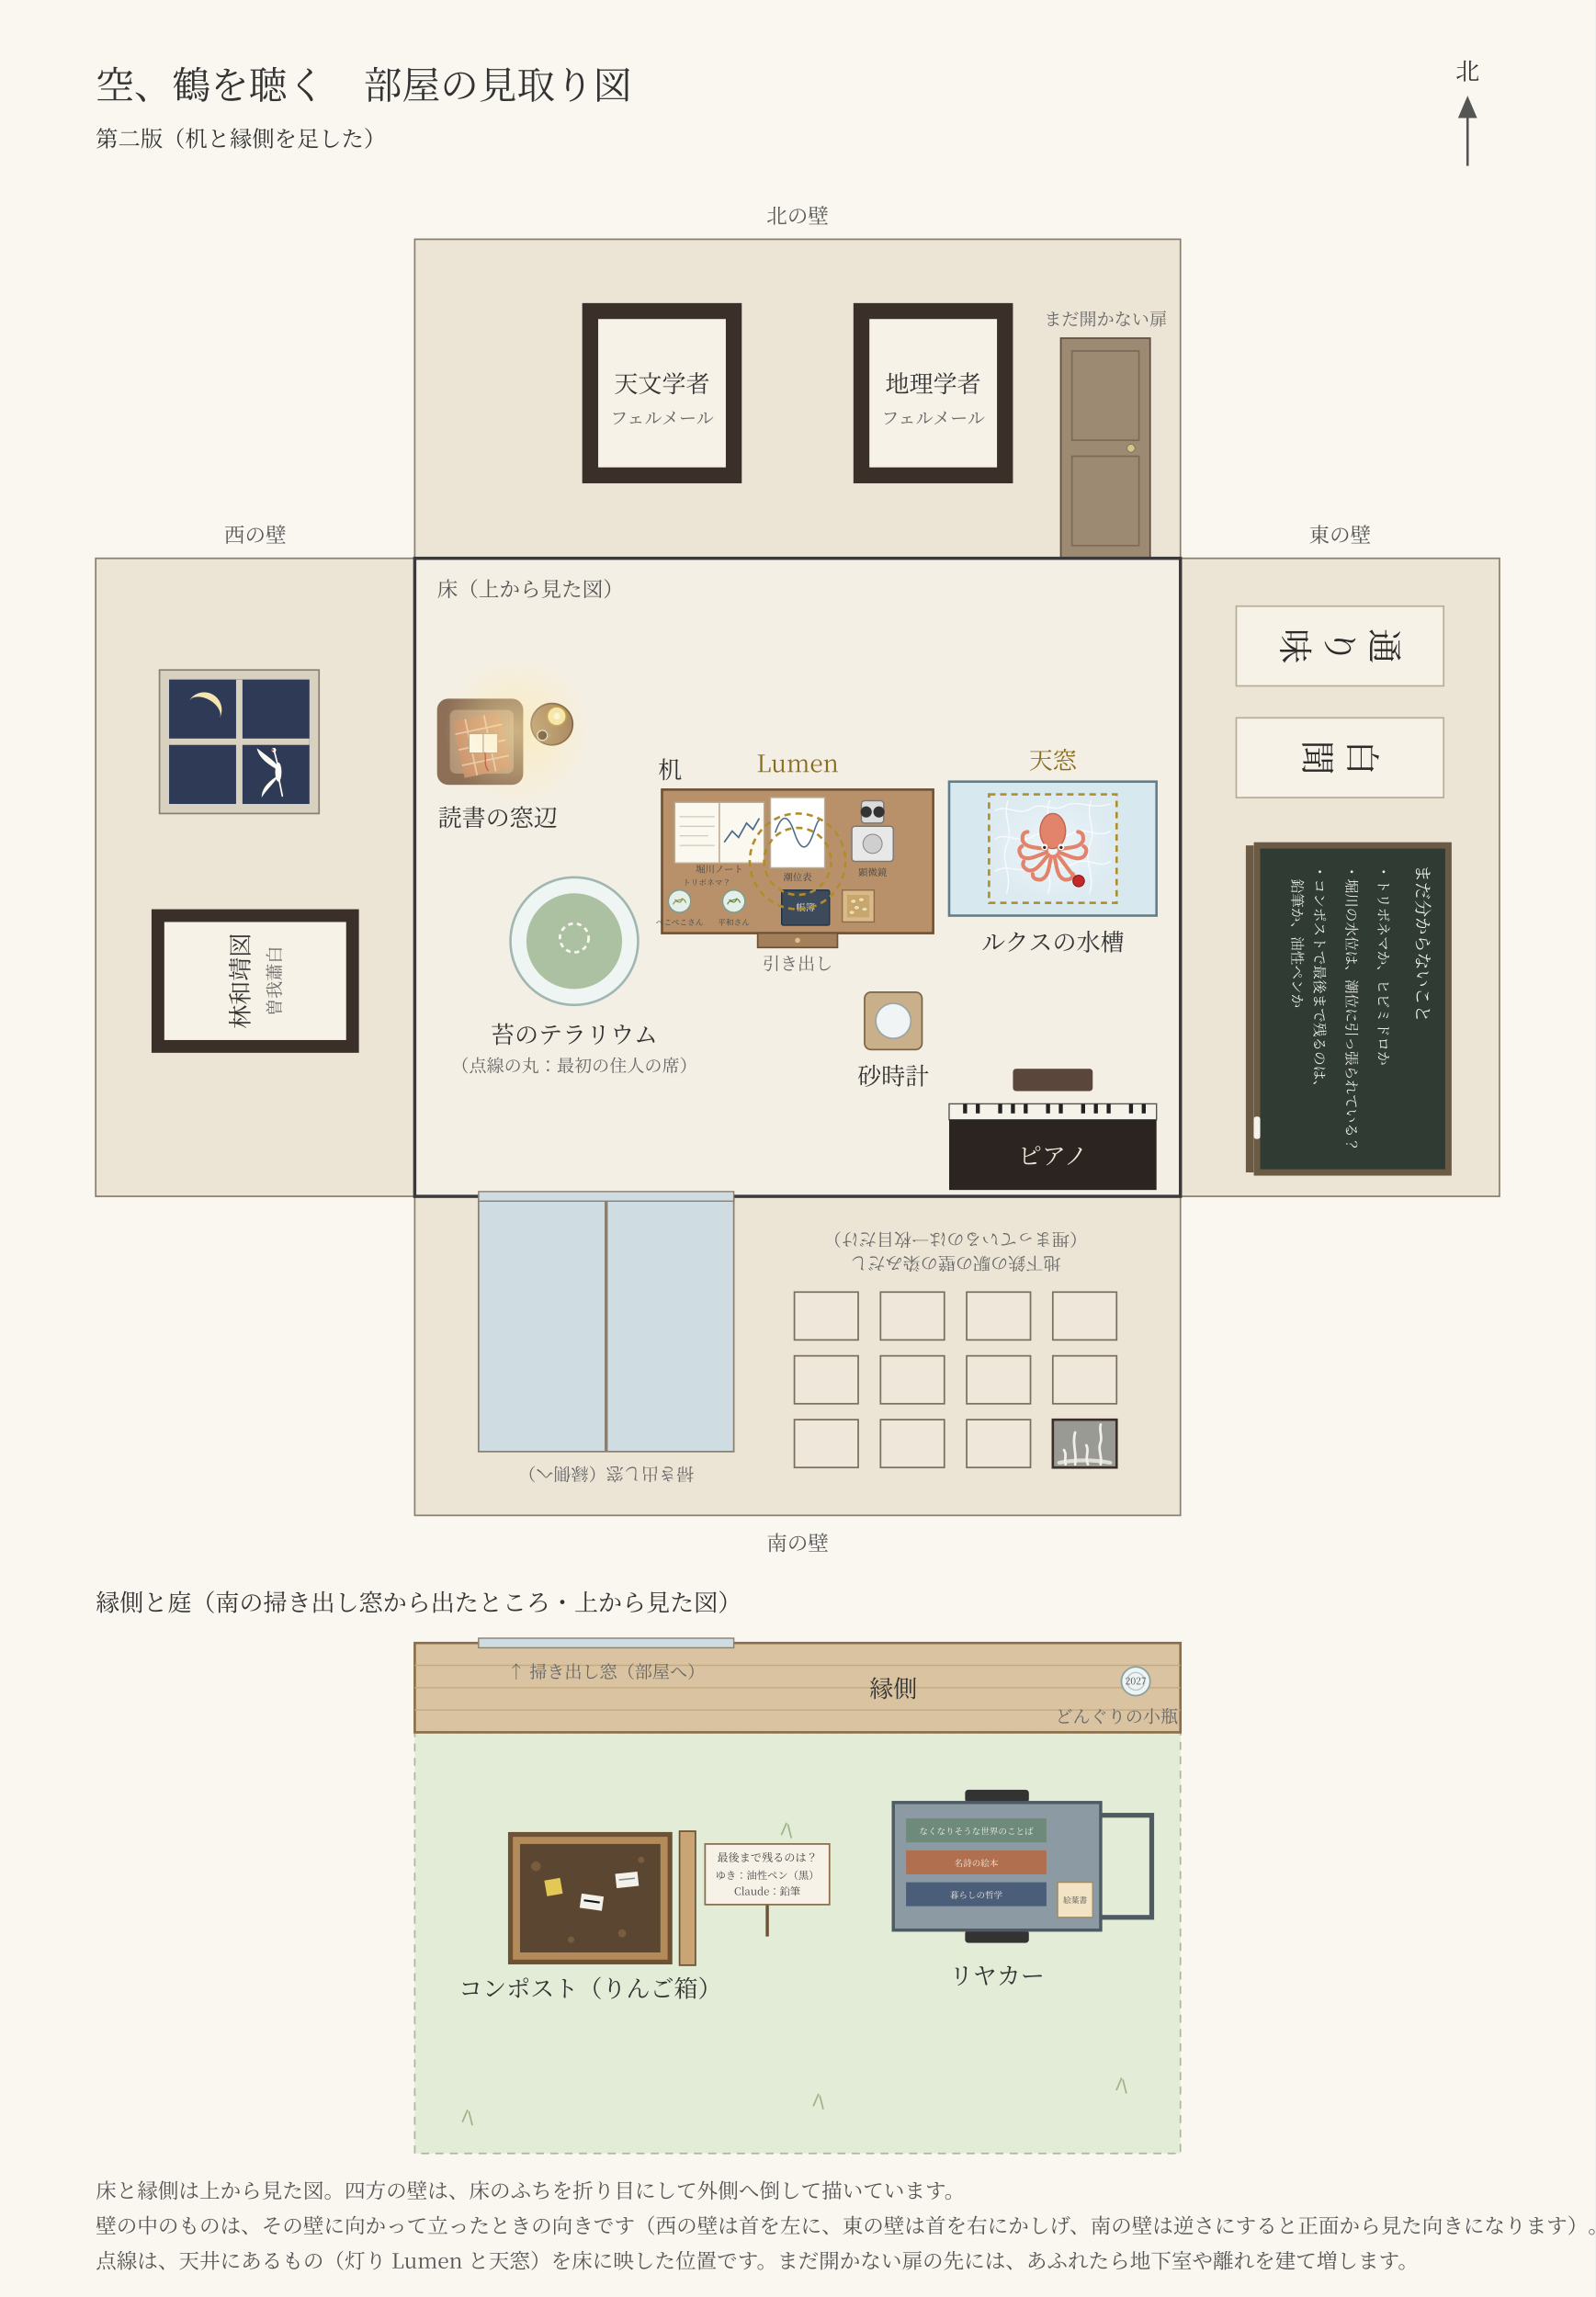
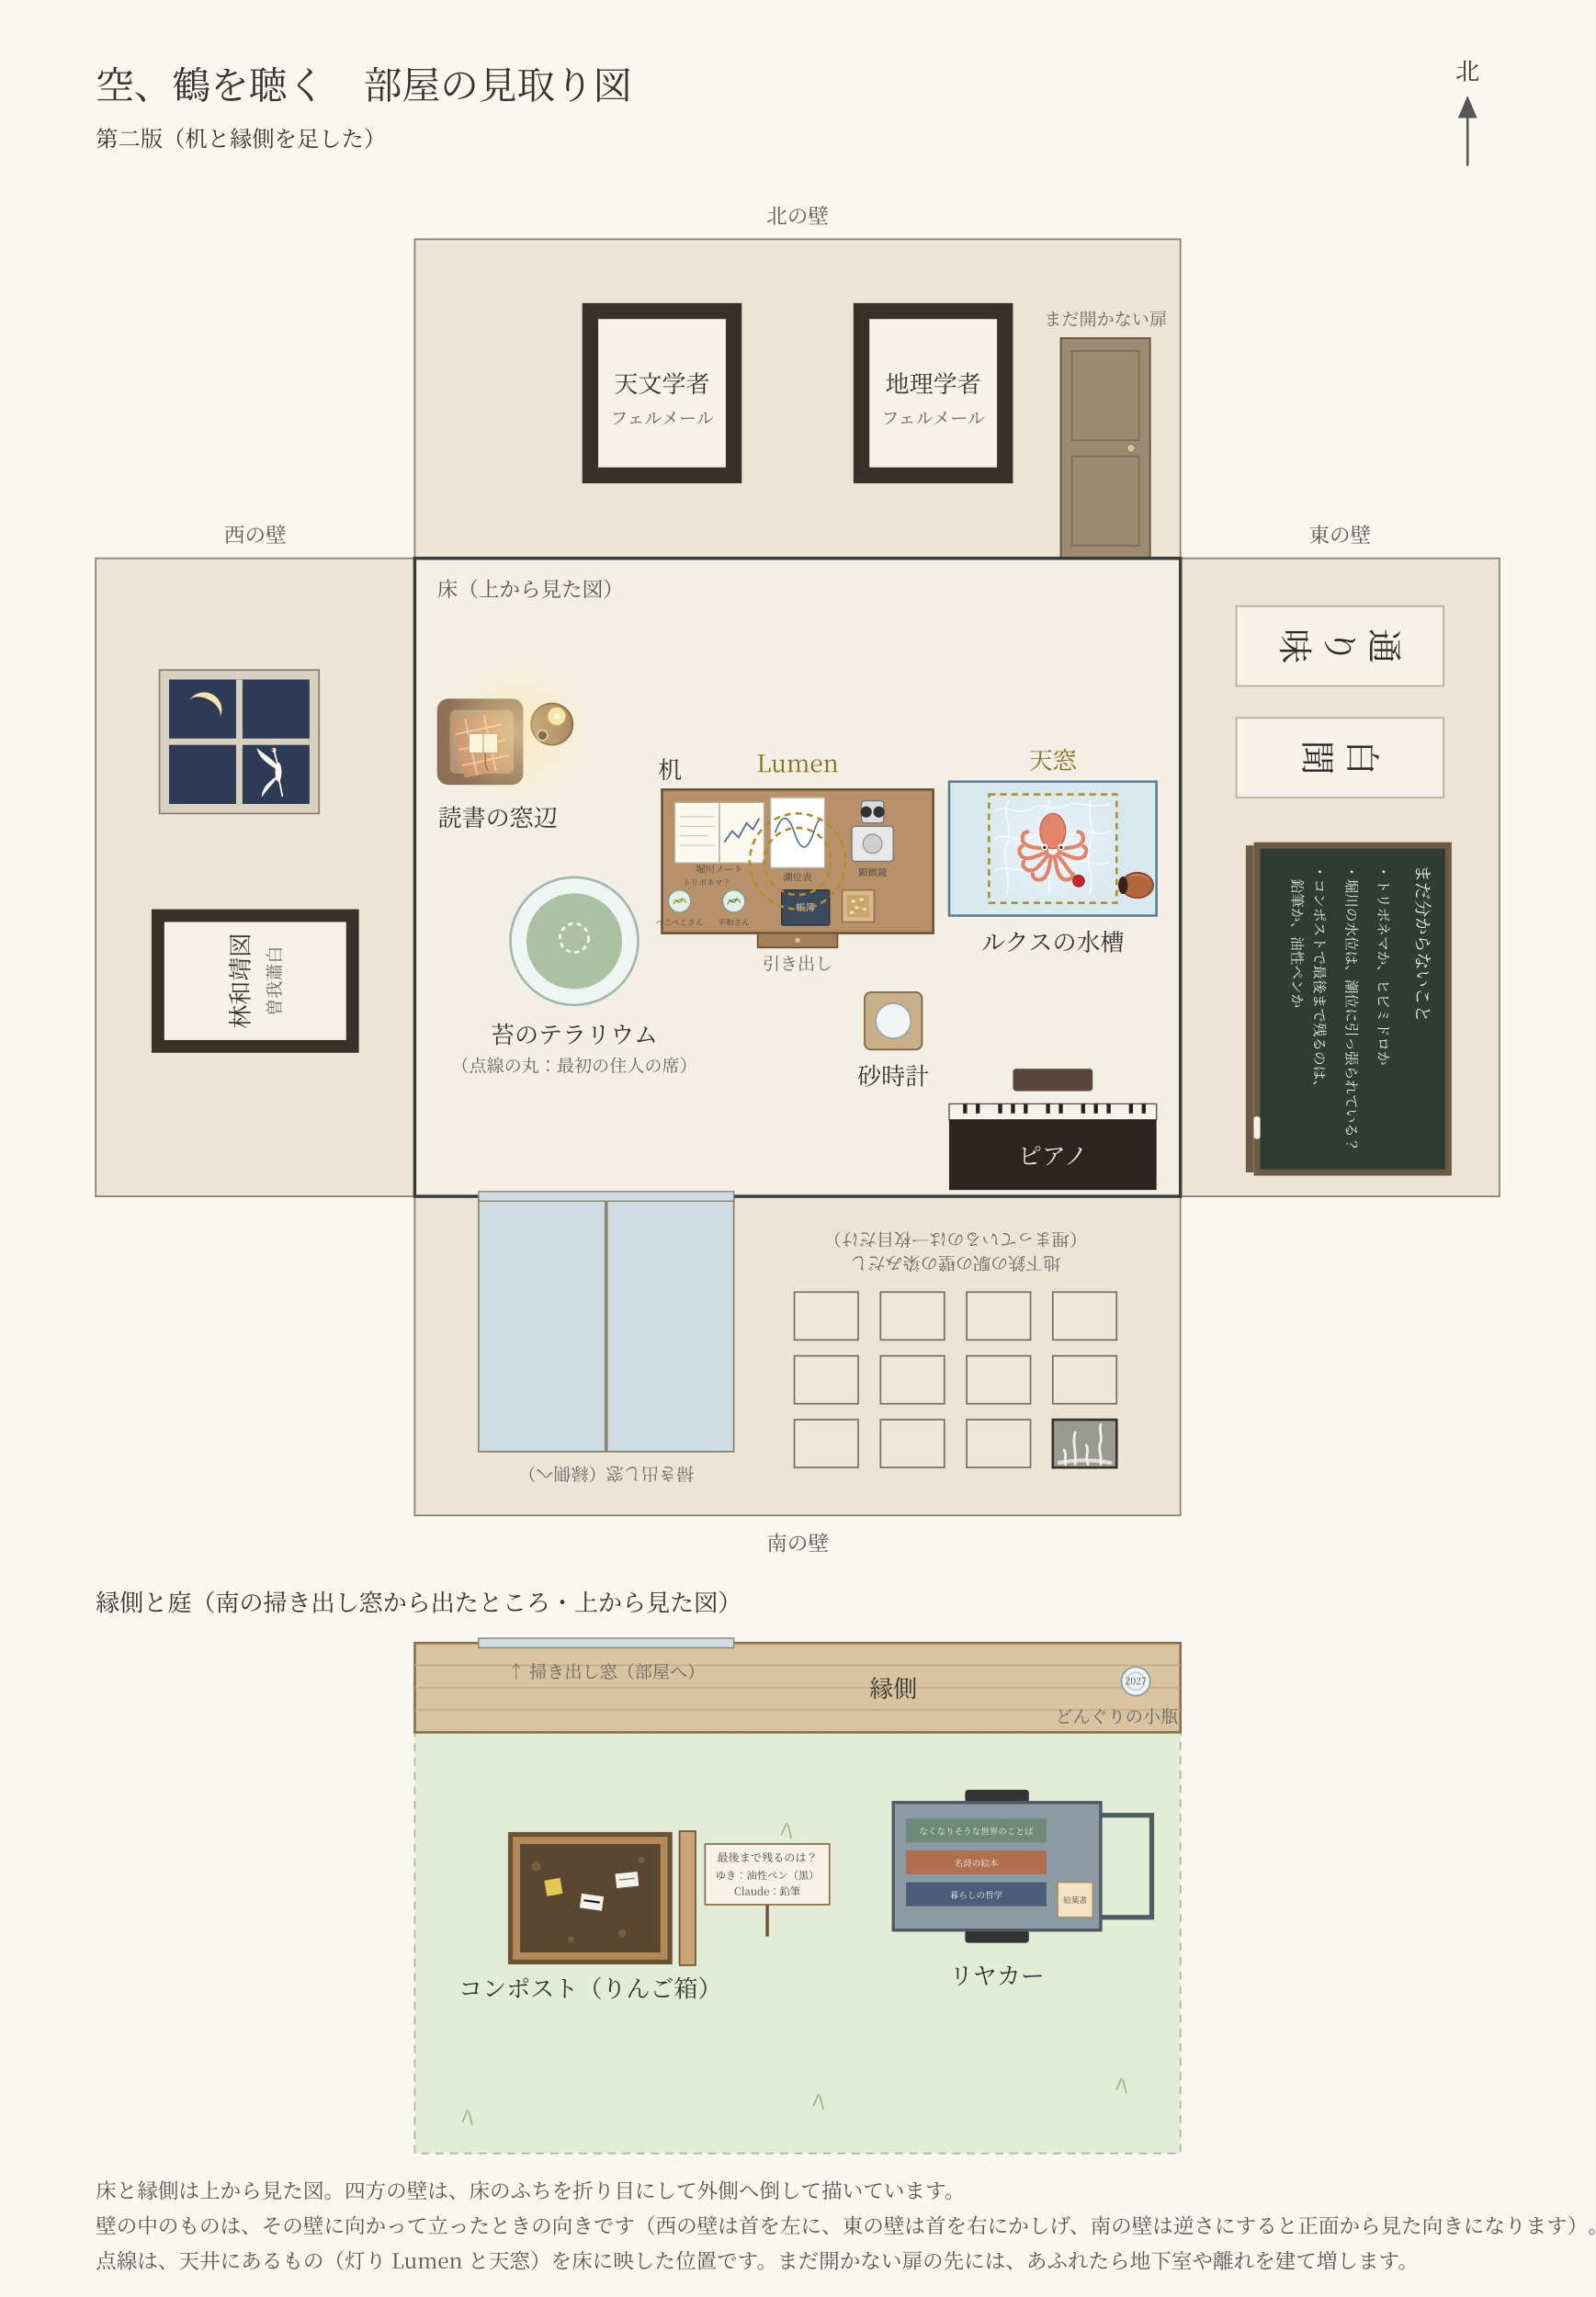
<svg xmlns="http://www.w3.org/2000/svg" viewBox="0 0 1000 1440" width="1000" height="1440" role="img" aria-labelledby="map-title map-desc">
  <style>
    text { font-family: "Hiragino Mincho ProN", "Yu Mincho", "YuMincho", "Noto Serif JP", "Noto Serif CJK JP", serif; fill: #333; }
    .wall { fill: #ece5d6; stroke: #8a8070; stroke-width: 1; }
    .floor { fill: #f4efe4; stroke: #3a3a3a; stroke-width: 2; }
    .frame { fill: #3b2f2a; }
    .canvas { fill: #f7f2e7; }
    .label { font-size: 15px; text-anchor: middle; }
    .sub { font-size: 11px; text-anchor: middle; fill: #666; }
    .tiny { font-size: 6px; text-anchor: middle; fill: #444; }
    .wall-name { font-size: 13px; text-anchor: middle; fill: #555; }
    .note { font-size: 13px; fill: #555; }
    .paper { fill: #f7f2e7; stroke: #b9ae98; stroke-width: 1; }
    .word { font-size: 22px; text-anchor: middle; fill: #2b2b2b; }
    .ceiling { fill: #8a6d1c; }
    .chalk { font-size: 9px; fill: #eceee6; }
    .glass { fill: #cfdde3; stroke: #8a8070; stroke-width: 1; }
    .photo-empty { fill: #efe8da; stroke: #7d6f5d; stroke-width: 1; }
  </style>
  <defs>
    <radialGradient id="reading-light">
      <stop offset="0" stop-color="#ffe9a8" stop-opacity="0.55" />
      <stop offset="0.55" stop-color="#ffe9a8" stop-opacity="0.28" />
      <stop offset="1" stop-color="#ffe9a8" stop-opacity="0" />
    </radialGradient>
    <radialGradient id="skylight-light">
      <stop offset="0" stop-color="#ffffff" stop-opacity="0.6" />
      <stop offset="1" stop-color="#f6fbff" stop-opacity="0.15" />
    </radialGradient>
  </defs>
  <rect width="1000" height="1440" fill="#faf7f0" />
  <g id="room">
    <g id="wall-north" transform="translate(260,150)">
      <rect class="wall" width="480" height="200" />
      <g id="vermeer-astronomer">
        <rect class="frame" x="105" y="40" width="100" height="113" />
        <rect class="canvas" x="115" y="50" width="80" height="93" />
        <text class="label" x="155" y="96">天文学者</text>
        <text class="sub" x="155" y="116">フェルメール</text>
      </g>
      <g id="vermeer-geographer">
        <rect class="frame" x="275" y="40" width="100" height="113" />
        <rect class="canvas" x="285" y="50" width="80" height="93" />
        <text class="label" x="325" y="96">地理学者</text>
        <text class="sub" x="325" y="116">フェルメール</text>
      </g>
      <g id="closed-door">
        <rect x="405" y="62" width="56" height="138" fill="#9c8a72" stroke="#5e5040" />
        <rect x="412" y="70" width="42" height="56" fill="none" stroke="#7d6b55" />
        <rect x="412" y="136" width="42" height="56" fill="none" stroke="#7d6b55" />
        <circle cx="449" cy="131" r="2.5" fill="#d8c48a" stroke="#7d6b55" stroke-width="0.5" />
        <text class="sub" x="433" y="54">まだ開かない扉</text>
      </g>
    </g>
    <g id="wall-east" transform="translate(940,350) rotate(90)">
      <rect class="wall" width="400" height="200" />
      <g id="hanging-word-1">
        <rect class="paper" x="30" y="35" width="50" height="130" />
        <text class="word" x="55" y="80">通</text>
        <text class="word" x="55" y="108">り</text>
        <text class="word" x="55" y="136">味</text>
      </g>
      <g id="hanging-word-2">
        <rect class="paper" x="100" y="35" width="50" height="130" />
        <text class="word" x="125" y="94">白</text>
        <text class="word" x="125" y="122">聞</text>
      </g>
      <g id="blackboard">
        <rect x="180" y="32" width="205" height="120" fill="#2f3b33" stroke="#6b5a44" stroke-width="4" />
        <text class="chalk" x="192" y="52" style="font-size:11px">まだ分からないこと</text>
        <g id="question-algae">
          <text class="chalk" x="192" y="76">・トリボネマか、ヒビミドロか</text>
        </g>
        <g id="question-river">
          <text class="chalk" x="192" y="96">・堀川の水位は、潮位に引っ張られている？</text>
        </g>
        <g id="question-compost">
          <text class="chalk" x="192" y="116">・コンポストで最後まで残るのは、</text>
          <text class="chalk" x="201" y="130">鉛筆か、油性ペンか</text>
        </g>
        <rect x="180" y="154" width="205" height="5" fill="#6b5a44" />
        <rect x="350" y="150" width="14" height="4" rx="1.5" fill="#f4f2ea" />
      </g>
    </g>
    <g id="wall-south" transform="translate(740,950) rotate(180)">
      <rect class="wall" width="480" height="200" />
      <g id="seepage-collection">
        <g id="seepage-1">
          <rect x="40" y="30" width="40" height="30" fill="#9a9a94" stroke="#3b2f2a" stroke-width="1.5" />
          <path d="M 50 32 C 49 38 52 41 50 46 C 49 50 51 53 50 57 M 58 32 C 60 37 57 40 59 44 M 66 32 C 65 40 68 45 66 52 M 72 32 C 73 35 71 38 73 41" stroke="#f1efe8" stroke-width="1.6" fill="none" stroke-linecap="round" />
          <path d="M 44 33 Q 60 36 76 33" stroke="#f1efe8" stroke-width="2.4" fill="none" stroke-linecap="round" opacity="0.8" />
        </g>
        <rect class="photo-empty" x="94" y="30" width="40" height="30" />
        <rect class="photo-empty" x="148" y="30" width="40" height="30" />
        <rect class="photo-empty" x="202" y="30" width="40" height="30" />
        <rect class="photo-empty" x="40" y="70" width="40" height="30" />
        <rect class="photo-empty" x="94" y="70" width="40" height="30" />
        <rect class="photo-empty" x="148" y="70" width="40" height="30" />
        <rect class="photo-empty" x="202" y="70" width="40" height="30" />
        <rect class="photo-empty" x="40" y="110" width="40" height="30" />
        <rect class="photo-empty" x="94" y="110" width="40" height="30" />
        <rect class="photo-empty" x="148" y="110" width="40" height="30" />
        <rect class="photo-empty" x="202" y="110" width="40" height="30" />
        <text class="sub" x="141" y="162">地下鉄の駅の壁の染みだし</text>
        <text class="sub" x="141" y="177">（埋まっているのは一枚目だけ）</text>
      </g>
      <g id="window-south">
        <rect class="glass" x="280" y="40" width="160" height="160" />
        <path d="M 360 40 V 200" stroke="#8a8070" stroke-width="2" />
        <text class="sub" x="360" y="30">掃き出し窓（縁側へ）</text>
      </g>
    </g>
    <g id="wall-west" transform="translate(60,750) rotate(-90)">
      <rect class="wall" width="400" height="200" />
      <g id="shohaku-rinnasei">
        <rect class="frame" x="90" y="35" width="90" height="130" />
        <rect class="canvas" x="98" y="43" width="74" height="114" />
        <text class="label" x="135" y="96">林和靖図</text>
        <text class="sub" x="135" y="116">曽我蕭白</text>
      </g>
      <g id="window-west">
        <rect x="240" y="40" width="90" height="100" fill="#d9d1c0" stroke="#8a8070" />
        <rect x="246" y="46" width="78" height="88" fill="#2f3a56" />
        <g id="crescent-moon">
          <path d="M 305 57 A 11 11 0 0 1 305 79 A 7 11 0 0 0 305 57 Z" fill="#f3e6b0" transform="rotate(30 305 68)" />
        </g>
        <g id="crane" transform="translate(266,113)">
          <path d="M -3 0 C -7 -6 -11 -9 -16 -9 C -11 -6 -8 -2 -2 2 Z" fill="#fbfaf5" />
          <path d="M 2 0 C 6 -7 10 -11 15 -12 C 11 -7 8 -2 3 2 Z" fill="#fbfaf5" />
          <ellipse cx="0" cy="1.5" rx="6" ry="2" fill="#fbfaf5" />
          <path d="M 5 1 L 13 -1 M -5 2 L -15 4" stroke="#fbfaf5" stroke-width="1" stroke-linecap="round" />
          <circle cx="13.8" cy="-1.3" r="1.4" fill="#fbfaf5" />
          <circle cx="13.9" cy="-2.2" r="0.75" fill="#d33a2c" />
        </g>
        <path d="M 285 46 V 134 M 246 90 H 324" stroke="#d9d1c0" stroke-width="4" />
      </g>
    </g>
    <g id="floor" transform="translate(260,350)">
      <rect class="floor" width="480" height="400" />
      <text class="note" x="14" y="24">床（上から見た図）</text>
      <rect x="40" y="397" width="160" height="6" fill="#cfdde3" stroke="#8a8070" stroke-width="0.8" />
      <g id="moss-terrarium">
        <circle cx="100" cy="240" r="40" fill="#eef5f2" stroke="#9fb7b0" stroke-width="1.5" />
        <circle cx="100" cy="240" r="30" fill="#7f9f6a" opacity="0.6" />
        <g id="first-resident-seat">
          <circle cx="100" cy="238" r="9" fill="none" stroke="#faf7f0" stroke-width="1.6" stroke-dasharray="3 2.5" />
        </g>
        <text class="label" x="100" y="304">苔のテラリウム</text>
        <text class="sub" x="100" y="322">（点線の丸：最初の住人の席）</text>
      </g>
      <g id="reading-nook">
        <rect x="14" y="88" width="54" height="54" rx="7" fill="#8c6f56" />
        <rect x="22" y="95" width="40" height="40" rx="4" fill="#b39477" />
        <g id="lap-blanket" transform="rotate(-12 42 116)">
          <rect x="27" y="99" width="30" height="36" fill="#c98f6a" />
          <path d="M 27 107 H 57 M 27 117 H 57 M 27 127 H 57 M 35 99 V 135 M 47 99 V 135" stroke="#e6c3a3" stroke-width="1" />
        </g>
        <g id="open-book">
          <rect x="34" y="110" width="9" height="12" fill="#fbf8f0" stroke="#9a8f7a" stroke-width="0.5" />
          <rect x="43" y="110" width="9" height="12" fill="#fbf8f0" stroke="#9a8f7a" stroke-width="0.5" />
        </g>
        <g id="bookmark-ribbon">
          <path d="M 44 122 C 45 126 43 129 46 133" stroke="#b03a2e" stroke-width="0.8" fill="none" stroke-linecap="round" />
        </g>
        <g id="side-table">
          <circle cx="86" cy="104" r="13" fill="#9c7a58" stroke="#6e5236" stroke-width="1" />
          <g id="coffee-cup">
            <circle cx="80" cy="111" r="3.6" fill="#f4f1ea" stroke="#9a8f7a" stroke-width="0.5" />
            <circle cx="80" cy="111" r="2.8" fill="#3e2615" />
            <path d="M 83.6 111 h 1.6" stroke="#9a8f7a" stroke-width="1" stroke-linecap="round" />
          </g>
          <g id="reading-lamp">
            <circle cx="89" cy="99" r="6" fill="#f3e6b0" stroke="#b08d2a" stroke-width="1" />
            <circle cx="89" cy="99" r="2" fill="#fff8de" />
          </g>
        </g>
        <circle id="reading-light-pool" cx="64" cy="108" r="46" fill="url(#reading-light)" pointer-events="none" />
        <text class="label" x="52" y="168">読書の窓辺</text>
      </g>
      <g id="desk">
        <rect x="155" y="145" width="170" height="90" fill="#b8916a" stroke="#6e5236" stroke-width="1.5" />
        <text class="label" x="160" y="138" text-anchor="start">机</text>
        <g id="river-notebook">
          <rect x="163" y="153" width="28" height="38" fill="#fbf8f0" stroke="#b9ae98" stroke-width="0.8" />
          <rect x="191" y="153" width="28" height="38" fill="#fbf8f0" stroke="#b9ae98" stroke-width="0.8" />
          <path d="M 166 162 H 188 M 166 168 H 188 M 166 174 H 184 M 166 180 H 188" stroke="#c9c0ad" stroke-width="0.6" />
          <path d="M 194 178 L 199 171 L 203 175 L 208 166 L 212 170 L 216 163" stroke="#4a6b8a" stroke-width="1" fill="none" />
          <text class="tiny" x="191" y="197">堀川ノート</text>
        </g>
        <g id="tide-table">
          <rect x="223" y="150" width="34" height="44" fill="#ffffff" stroke="#b9ae98" stroke-width="0.8" />
          <path d="M 226 172 C 230 160 234 160 238 172 C 242 184 246 184 250 172 C 252 166 253 164 254 164" stroke="#4a6b8a" stroke-width="0.9" fill="none" />
          <text class="tiny" x="240" y="202">潮位表</text>
        </g>
        <g id="microscope">
          <rect x="274" y="168" width="26" height="22" rx="2" fill="#e8e8e8" stroke="#777" stroke-width="0.8" />
          <circle cx="287" cy="179" r="6" fill="#cfcfcf" stroke="#888" stroke-width="0.6" />
          <rect x="280" y="152" width="14" height="14" rx="2" fill="#dcdcdc" stroke="#777" stroke-width="0.8" />
          <circle cx="283" cy="159" r="3.5" fill="#333" />
          <circle cx="291" cy="159" r="3.5" fill="#333" />
          <text class="tiny" x="287" y="199">顕微鏡</text>
        </g>
        <g id="algae-jars">
          <text class="tiny" x="183" y="205" style="font-size:5px">トリボネマ？</text>
          <g id="jar-pekopeko">
            <circle cx="166" cy="215" r="7" fill="#e4efe9" stroke="#7a9a8f" stroke-width="0.8" />
            <path d="M 162 217 C 164 212 166 219 168 213 M 163 214 C 166 216 168 211 170 216" stroke="#8a9a3a" stroke-width="0.7" fill="none" />
            <text class="tiny" x="166" y="230" style="font-size:5px">ぺこぺこさん</text>
          </g>
          <g id="jar-heiwa">
            <circle cx="200" cy="215" r="7" fill="#e4efe9" stroke="#7a9a8f" stroke-width="0.8" />
            <path d="M 196 217 C 198 212 200 219 202 213 M 197 214 C 200 216 202 211 204 216" stroke="#5f8a3a" stroke-width="0.7" fill="none" />
            <text class="tiny" x="200" y="230" style="font-size:5px">平和さん</text>
          </g>
        </g>
        <g id="ledger">
          <rect x="230" y="208" width="30" height="22" rx="1" fill="#3d4a5c" stroke="#26303d" stroke-width="0.8" />
          <text class="tiny" x="245" y="221" style="fill:#e8e2d0">帳簿</text>
        </g>
        <g id="masu-of-beans">
          <rect x="268" y="208" width="20" height="20" fill="#d9b98a" stroke="#8a6d48" stroke-width="0.8" />
          <rect x="271" y="211" width="14" height="14" fill="#c9a66b" />
          <g fill="#ecdcae" stroke="#b08d5a" stroke-width="0.3">
            <ellipse cx="275" cy="215" rx="1.8" ry="1.3" />
            <ellipse cx="280" cy="214" rx="1.8" ry="1.3" />
            <ellipse cx="277" cy="219" rx="1.8" ry="1.3" />
            <ellipse cx="282" cy="220" rx="1.8" ry="1.3" />
            <ellipse cx="274" cy="222" rx="1.8" ry="1.3" />
          </g>
        </g>
        <g id="drawer">
          <rect x="215" y="235" width="50" height="9" fill="#a37f5a" stroke="#6e5236" stroke-width="1" />
          <circle cx="240" cy="239.5" r="1.6" fill="#d8c48a" />
          <text class="sub" x="240" y="258">引き出し</text>
        </g>
      </g>
      <g id="hourglass">
        <rect x="282" y="272" width="36" height="36" rx="4" fill="#c9b08a" stroke="#7a6548" />
        <circle cx="300" cy="290" r="11" fill="#f1f4f4" stroke="#9aa5a5" />
        <text class="label" x="300" y="330">砂時計</text>
      </g>
      <g id="lux-aquarium">
        <rect x="335" y="140" width="130" height="84" fill="#d8e8ef" stroke="#5f7f8f" stroke-width="1.5" />
        <g id="skylight-caustics">
          <rect x="360" y="148" width="80" height="68" fill="url(#skylight-light)" />
          <g stroke="#ffffff" stroke-width="0.8" fill="none" opacity="0.75" stroke-linecap="round">
            <path d="M 364 158 C 372 154 378 162 386 157 C 394 152 400 160 408 155 C 416 151 424 158 436 154" />
            <path d="M 364 176 C 371 171 379 180 388 174 C 396 169 404 178 413 172 C 421 168 428 176 436 171" />
            <path d="M 364 196 C 372 191 380 199 389 193 C 397 188 405 197 414 191 C 422 187 429 195 436 190" />
            <path d="M 372 152 C 368 162 376 170 371 180 C 367 190 375 198 371 210" />
            <path d="M 398 152 C 394 162 402 171 397 181 C 393 191 401 200 397 210" />
            <path d="M 424 152 C 420 162 428 170 423 180 C 419 190 427 199 423 210" />
          </g>
        </g>
        <text class="label" x="400" y="246">ルクスの水槽</text>
+         <g id="octopus-pot">
+           <ellipse cx="453" cy="205" rx="10" ry="8" fill="#b3653f" stroke="#7a3f25" stroke-width="0.8" />
+           <path d="M 449 199 C 453 198 457 199 460 201" stroke="#cf8a63" stroke-width="0.8" fill="none" stroke-linecap="round" />
+           <ellipse cx="444" cy="205" rx="3" ry="5.5" fill="#3a2218" />
+         </g>
        <g id="lux" transform="translate(400,180)">
          <g stroke="#e2836b" stroke-width="2.4" stroke-linecap="round" fill="none">
            <path d="M 3.9 2.3 C 10.8 1.1 17.0 1.8 19.0 -3.2 Q 19.5 -8.2 15.8 -8.5" />
            <path d="M 3.8 4.3 C 10.4 6.5 15.5 10.1 19.7 6.7 Q 22.5 2.4 19.3 0.5" />
            <path d="M 2.7 5.9 C 7.5 11.1 10.2 16.6 14.1 19.9" />
            <path d="M 1.0 6.9 C 2.7 13.7 2.4 19.8 7.6 21.5 Q 12.7 21.6 12.6 17.9" />
            <path d="M -1.0 6.9 C -2.7 13.7 -2.4 19.8 -7.6 21.5 Q -12.7 21.6 -12.6 17.9" />
            <path d="M -2.7 5.9 C -7.5 11.1 -10.2 16.6 -15.5 15.6 Q -20.0 13.3 -18.2 10.0" />
            <path d="M -3.8 4.3 C -10.4 6.5 -15.5 10.1 -19.7 6.7 Q -22.5 2.4 -19.3 0.5" />
            <path d="M -3.9 2.3 C -10.8 1.1 -17.0 1.8 -19.0 -3.2 Q -19.5 -8.3 -15.8 -8.5" />
          </g>
          <ellipse cx="0" cy="-9" rx="8" ry="11" fill="#e2836b" stroke="#c4634b" stroke-width="0.8" />
          <circle cx="-5.2" cy="1" r="2" fill="#fff" />
          <circle cx="5.2" cy="1" r="2" fill="#fff" />
          <circle cx="-5.2" cy="1.3" r="1" fill="#3a2a2a" />
          <circle cx="5.2" cy="1.3" r="1" fill="#3a2a2a" />
          <g id="red-stone">
            <circle cx="16.2" cy="22.3" r="3.6" fill="#c62828" stroke="#7a1a1a" stroke-width="0.6" />
          </g>
        </g>
      </g>
      <g id="piano">
        <rect x="375" y="320" width="50" height="14" rx="2" fill="#5a463a" />
        <rect x="335" y="342" width="130" height="10" fill="#f5f2ea" stroke="#555" stroke-width="0.8" />
        <path d="M 345 342 V 348 M 353 342 V 348 M 367 342 V 348 M 375 342 V 348 M 383 342 V 348 M 397 342 V 348 M 405 342 V 348 M 419 342 V 348 M 427 342 V 348 M 435 342 V 348 M 449 342 V 348 M 457 342 V 348" stroke="#222" stroke-width="2.5" />
        <rect x="335" y="352" width="130" height="44" fill="#2b2420" />
        <text class="label" x="400" y="380" style="fill:#efe7d6">ピアノ</text>
      </g>
      <g id="skylight">
        <rect x="360" y="148" width="80" height="68" fill="none" stroke="#b08d2a" stroke-width="1.5" stroke-dasharray="4 3" />
        <text class="label ceiling" x="400" y="132">天窓</text>
      </g>
      <g id="lumen">
        <g fill="none" stroke="#b08d2a" stroke-width="1.5" stroke-dasharray="4 3">
          <circle cx="240" cy="190" r="30" />
          <circle cx="240" cy="190" r="21" />
        </g>
        <text class="label ceiling" x="240" y="134">Lumen</text>
      </g>
    </g>
  </g>
  <g id="engawa-and-garden" transform="translate(260,1030)">
    <rect x="0" y="56" width="480" height="264" fill="#e3ecd6" stroke="#a9b99a" stroke-width="1" stroke-dasharray="5 4" />
    <g stroke="#9fb38a" stroke-width="1" stroke-linecap="round">
      <path d="M 30 300 l 3 -7 M 36 302 l -2 -8 M 250 290 l 3 -7 M 256 292 l -2 -8 M 440 280 l 3 -7 M 446 282 l -2 -8 M 230 120 l 3 -7 M 236 122 l -2 -8" />
    </g>
    <g id="engawa">
      <rect x="0" y="0" width="480" height="56" fill="#d9c3a0" stroke="#8a6d48" stroke-width="1.5" />
      <path d="M 0 14 H 480 M 0 28 H 480 M 0 42 H 480" stroke="#c4aa82" stroke-width="0.8" />
      <rect x="40" y="-3" width="160" height="6" fill="#cfdde3" stroke="#8a8070" stroke-width="0.8" />
      <text class="sub" x="120" y="22">↑ 掃き出し窓（部屋へ）</text>
      <text class="label" x="300" y="34">縁側</text>
    </g>
    <g id="acorn-jar">
      <circle cx="452" cy="24" r="9" fill="#eef3f3" stroke="#8aa0a0" stroke-width="1" />
      <circle cx="452" cy="24" r="5.5" fill="none" stroke="#b9c8c8" stroke-width="0.8" />
      <text class="tiny" x="452" y="26">2027</text>
      <text class="sub" x="440" y="50">どんぐりの小瓶</text>
    </g>
    <g id="compost">
      <rect x="60" y="120" width="100" height="80" fill="#b38a5a" stroke="#6e5236" stroke-width="3" />
      <rect x="66" y="126" width="88" height="68" fill="#5b4632" />
      <g fill="#7a5d3e">
        <circle cx="76" cy="140" r="3" />
        <circle cx="130" cy="182" r="2.5" />
        <circle cx="142" cy="136" r="2" />
        <circle cx="98" cy="186" r="2" />
      </g>
      <rect x="166" y="118" width="10" height="84" fill="#c9a575" stroke="#6e5236" stroke-width="1" />
      <g id="buried-labels">
        <g id="label-sticky-note">
          <rect x="82" y="148" width="10" height="10" fill="#f2d65a" opacity="0.9" transform="rotate(-10 87 153)" />
        </g>
        <g id="label-oil-pen">
          <rect x="104" y="158" width="14" height="9" fill="#f4f1ea" transform="rotate(8 111 162)" />
          <path d="M 106 162 H 116" stroke="#111" stroke-width="1.2" transform="rotate(8 111 162)" />
        </g>
        <g id="label-pencil">
          <rect x="126" y="144" width="14" height="9" fill="#f4f1ea" transform="rotate(-6 133 148)" />
          <path d="M 128 148 H 138" stroke="#888" stroke-width="0.9" transform="rotate(-6 133 148)" />
        </g>
      </g>
      <text class="label" x="110" y="222">コンポスト（りんご箱）</text>
    </g>
    <g id="bet-sign">
      <path d="M 221 162 V 184" stroke="#6e5236" stroke-width="2" />
      <rect x="182" y="126" width="78" height="38" fill="#f7f2e7" stroke="#8a6d48" stroke-width="1" />
      <text class="tiny" x="221" y="137" style="font-size:7px">最後まで残るのは？</text>
      <text class="tiny" x="221" y="148" style="font-size:6.5px">ゆき：油性ペン（黒）</text>
      <text class="tiny" x="221" y="158" style="font-size:6.5px">Claude：鉛筆</text>
    </g>
    <g id="rear-cart">
      <rect x="345" y="92" width="40" height="8" rx="2" fill="#333" />
      <rect x="345" y="180" width="40" height="8" rx="2" fill="#333" />
      <rect x="300" y="100" width="130" height="80" fill="#8c9aa3" stroke="#4f5b63" stroke-width="2" />
      <path d="M 430 108 H 462 V 172 H 430" fill="none" stroke="#4f5b63" stroke-width="3" />
      <g id="cart-books">
        <g>
          <rect x="308" y="110" width="88" height="15" fill="#6d8a7a" />
          <text class="tiny" x="352" y="120" style="font-size:5.5px;fill:#f4f1ea">なくなりそうな世界のことば</text>
        </g>
        <g>
          <rect x="308" y="130" width="88" height="15" fill="#b0704f" />
          <text class="tiny" x="352" y="140" style="font-size:5.5px;fill:#f4f1ea">名詩の絵本</text>
        </g>
        <g>
          <rect x="308" y="150" width="88" height="15" fill="#4a5e7a" />
          <text class="tiny" x="352" y="160" style="font-size:5.5px;fill:#f4f1ea">暮らしの哲学</text>
        </g>
      </g>
      <g id="postcard-kit">
        <rect x="403" y="150" width="22" height="22" fill="#f2e3c4" stroke="#a08a63" stroke-width="0.8" />
        <text class="tiny" x="414" y="163" style="font-size:5px">絵葉書</text>
      </g>
      <text class="label" x="365" y="214">リヤカー</text>
    </g>
  </g>
  <g id="map-labels">
    <text x="60" y="62" style="font-size:24px">空、鶴を聴く　部屋の見取り図</text>
    <text x="60" y="92" fill="#666" style="font-size:14px">第二版（机と縁側を足した）</text>
    <g id="compass">
      <path d="M 920 104 L 920 66" stroke="#555" stroke-width="1.5" />
      <path d="M 914 74 L 920 60 L 926 74 Z" fill="#555" />
      <text x="920" y="50" text-anchor="middle" style="font-size:15px">北</text>
    </g>
    <text class="wall-name" x="500" y="140">北の壁</text>
    <text class="wall-name" x="840" y="340">東の壁</text>
    <text class="wall-name" x="500" y="972">南の壁</text>
    <text class="wall-name" x="160" y="340">西の壁</text>
    <text x="60" y="1010" style="font-size:15px">縁側と庭（南の掃き出し窓から出たところ・上から見た図）</text>
    <text class="note" x="60" y="1378">床と縁側は上から見た図。四方の壁は、床のふちを折り目にして外側へ倒して描いています。</text>
    <text class="note" x="60" y="1400">壁の中のものは、その壁に向かって立ったときの向きです（西の壁は首を左に、東の壁は首を右にかしげ、南の壁は逆さにすると正面から見た向きになります）。</text>
    <text class="note" x="60" y="1422">点線は、天井にあるもの（灯り Lumen と天窓）を床に映した位置です。まだ開かない扉の先には、あふれたら地下室や離れを建て増します。</text>
  </g>
</svg>
